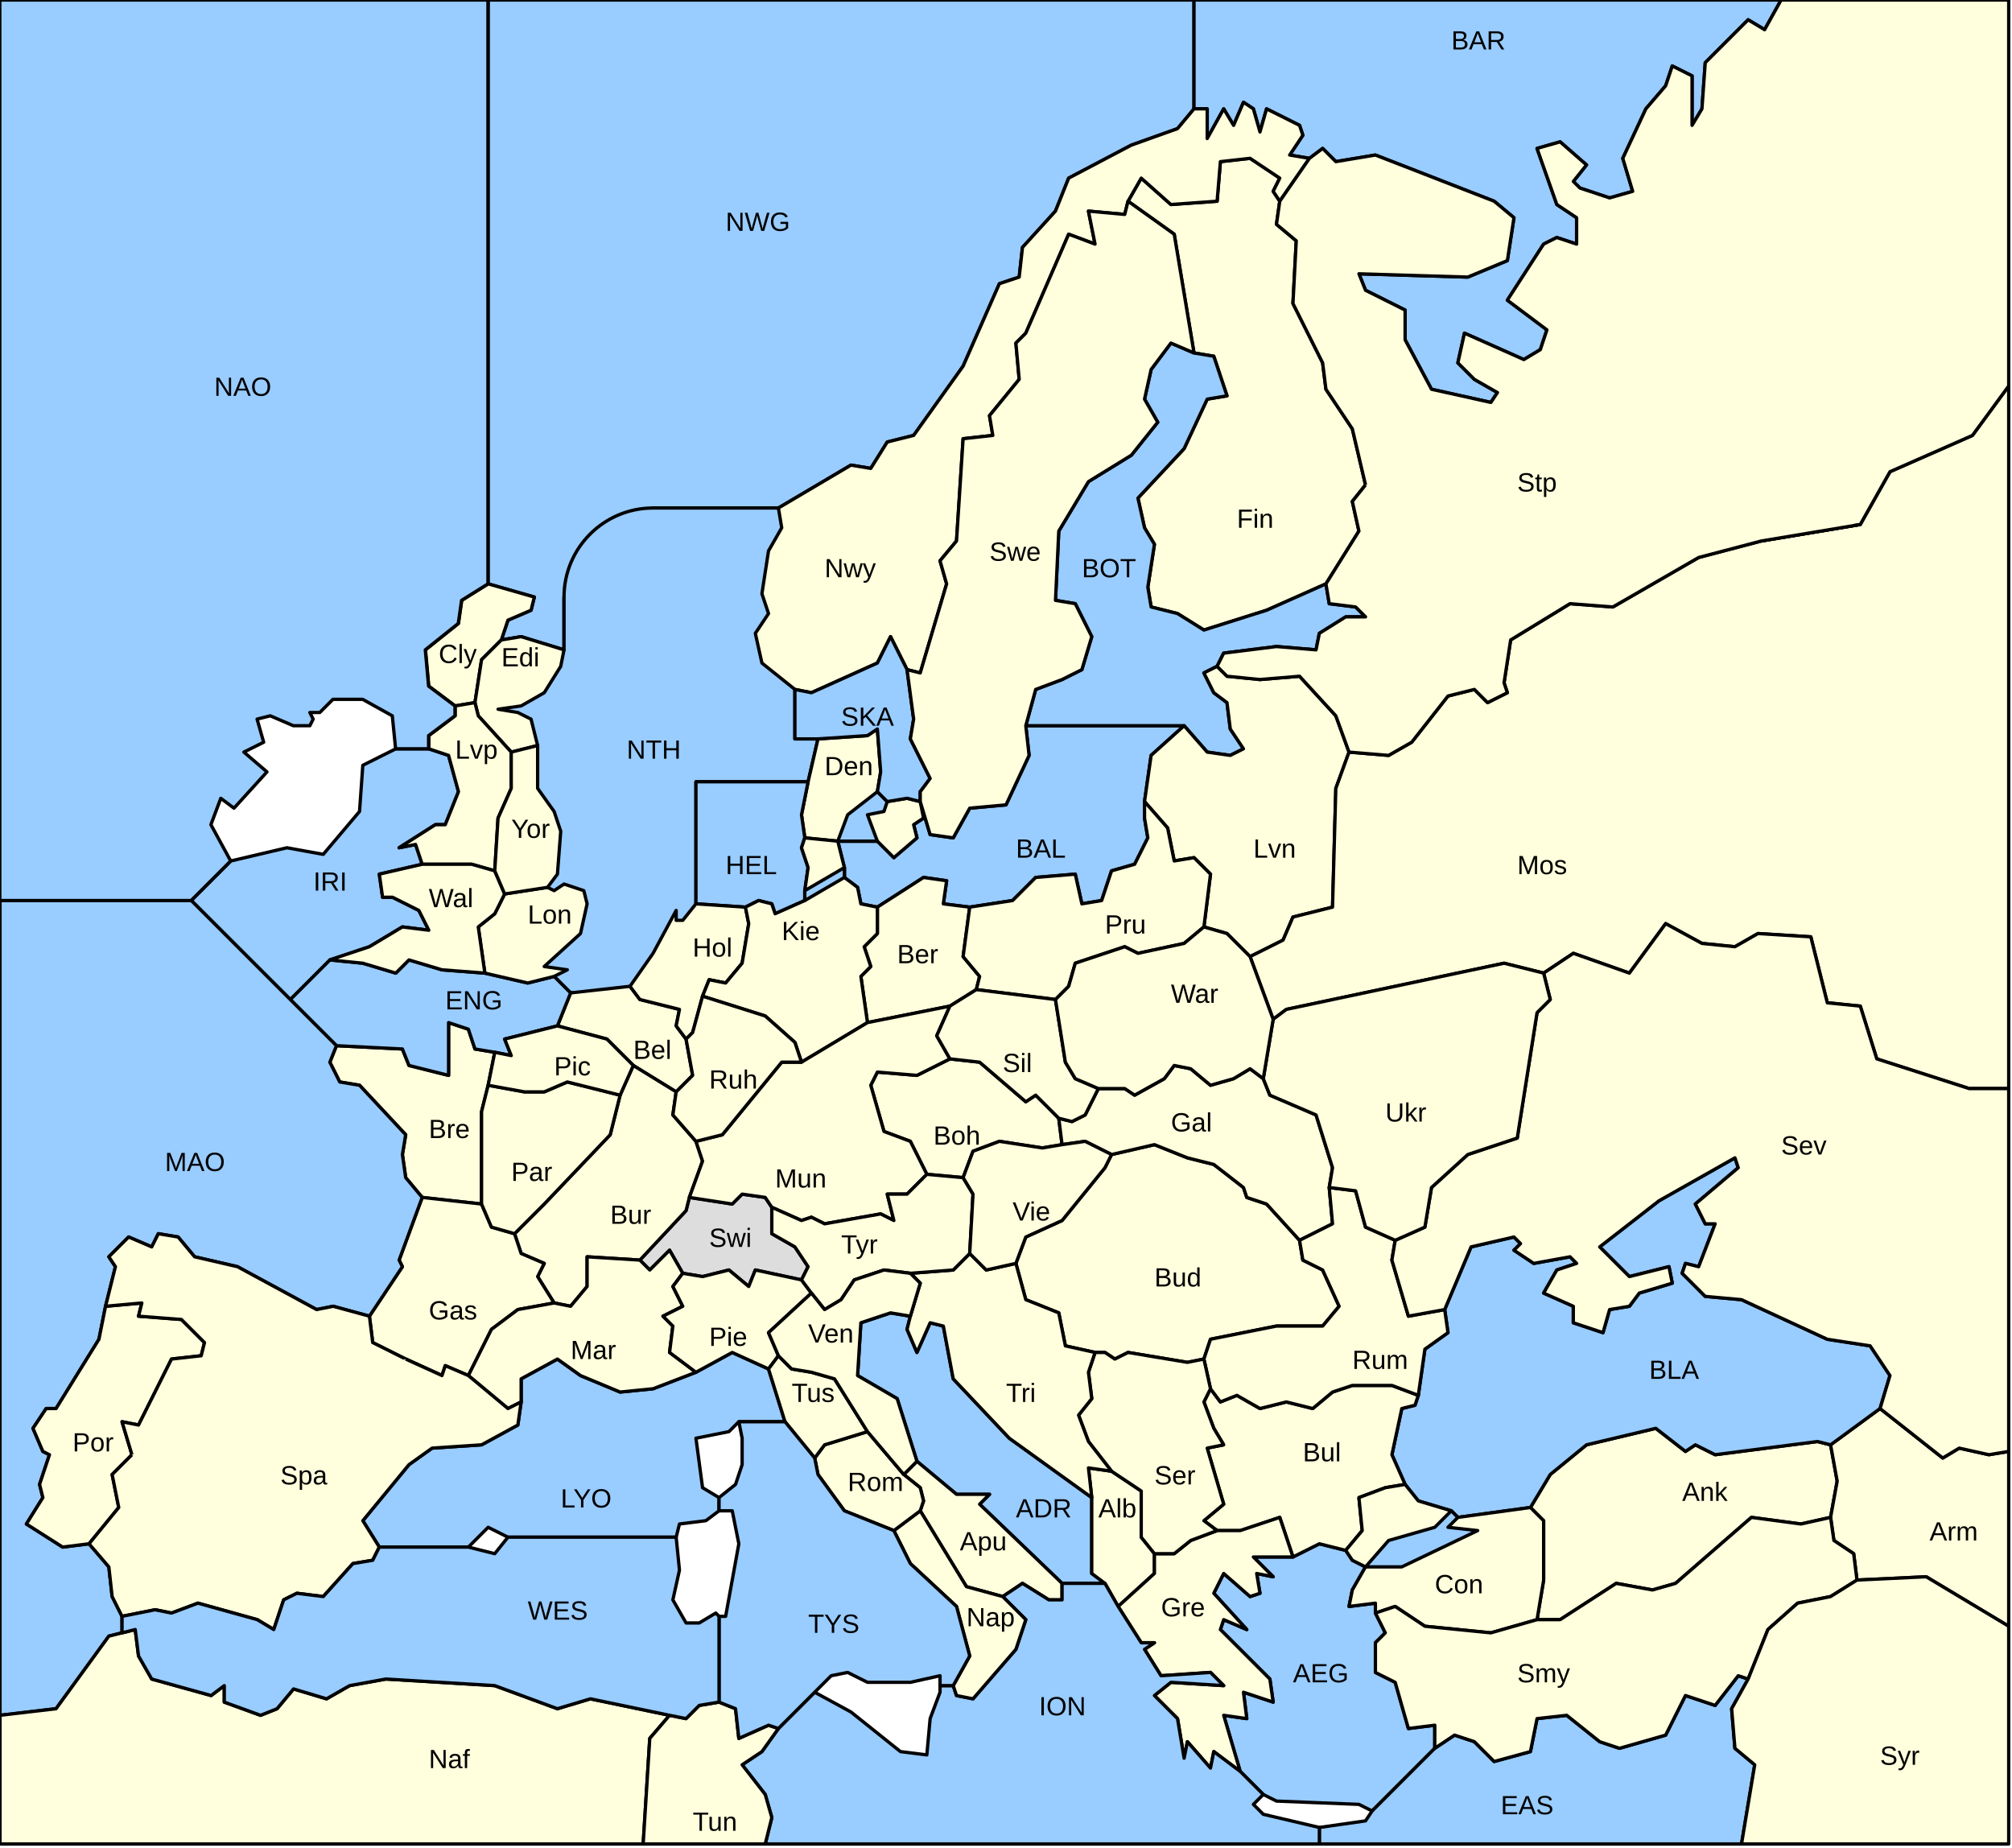
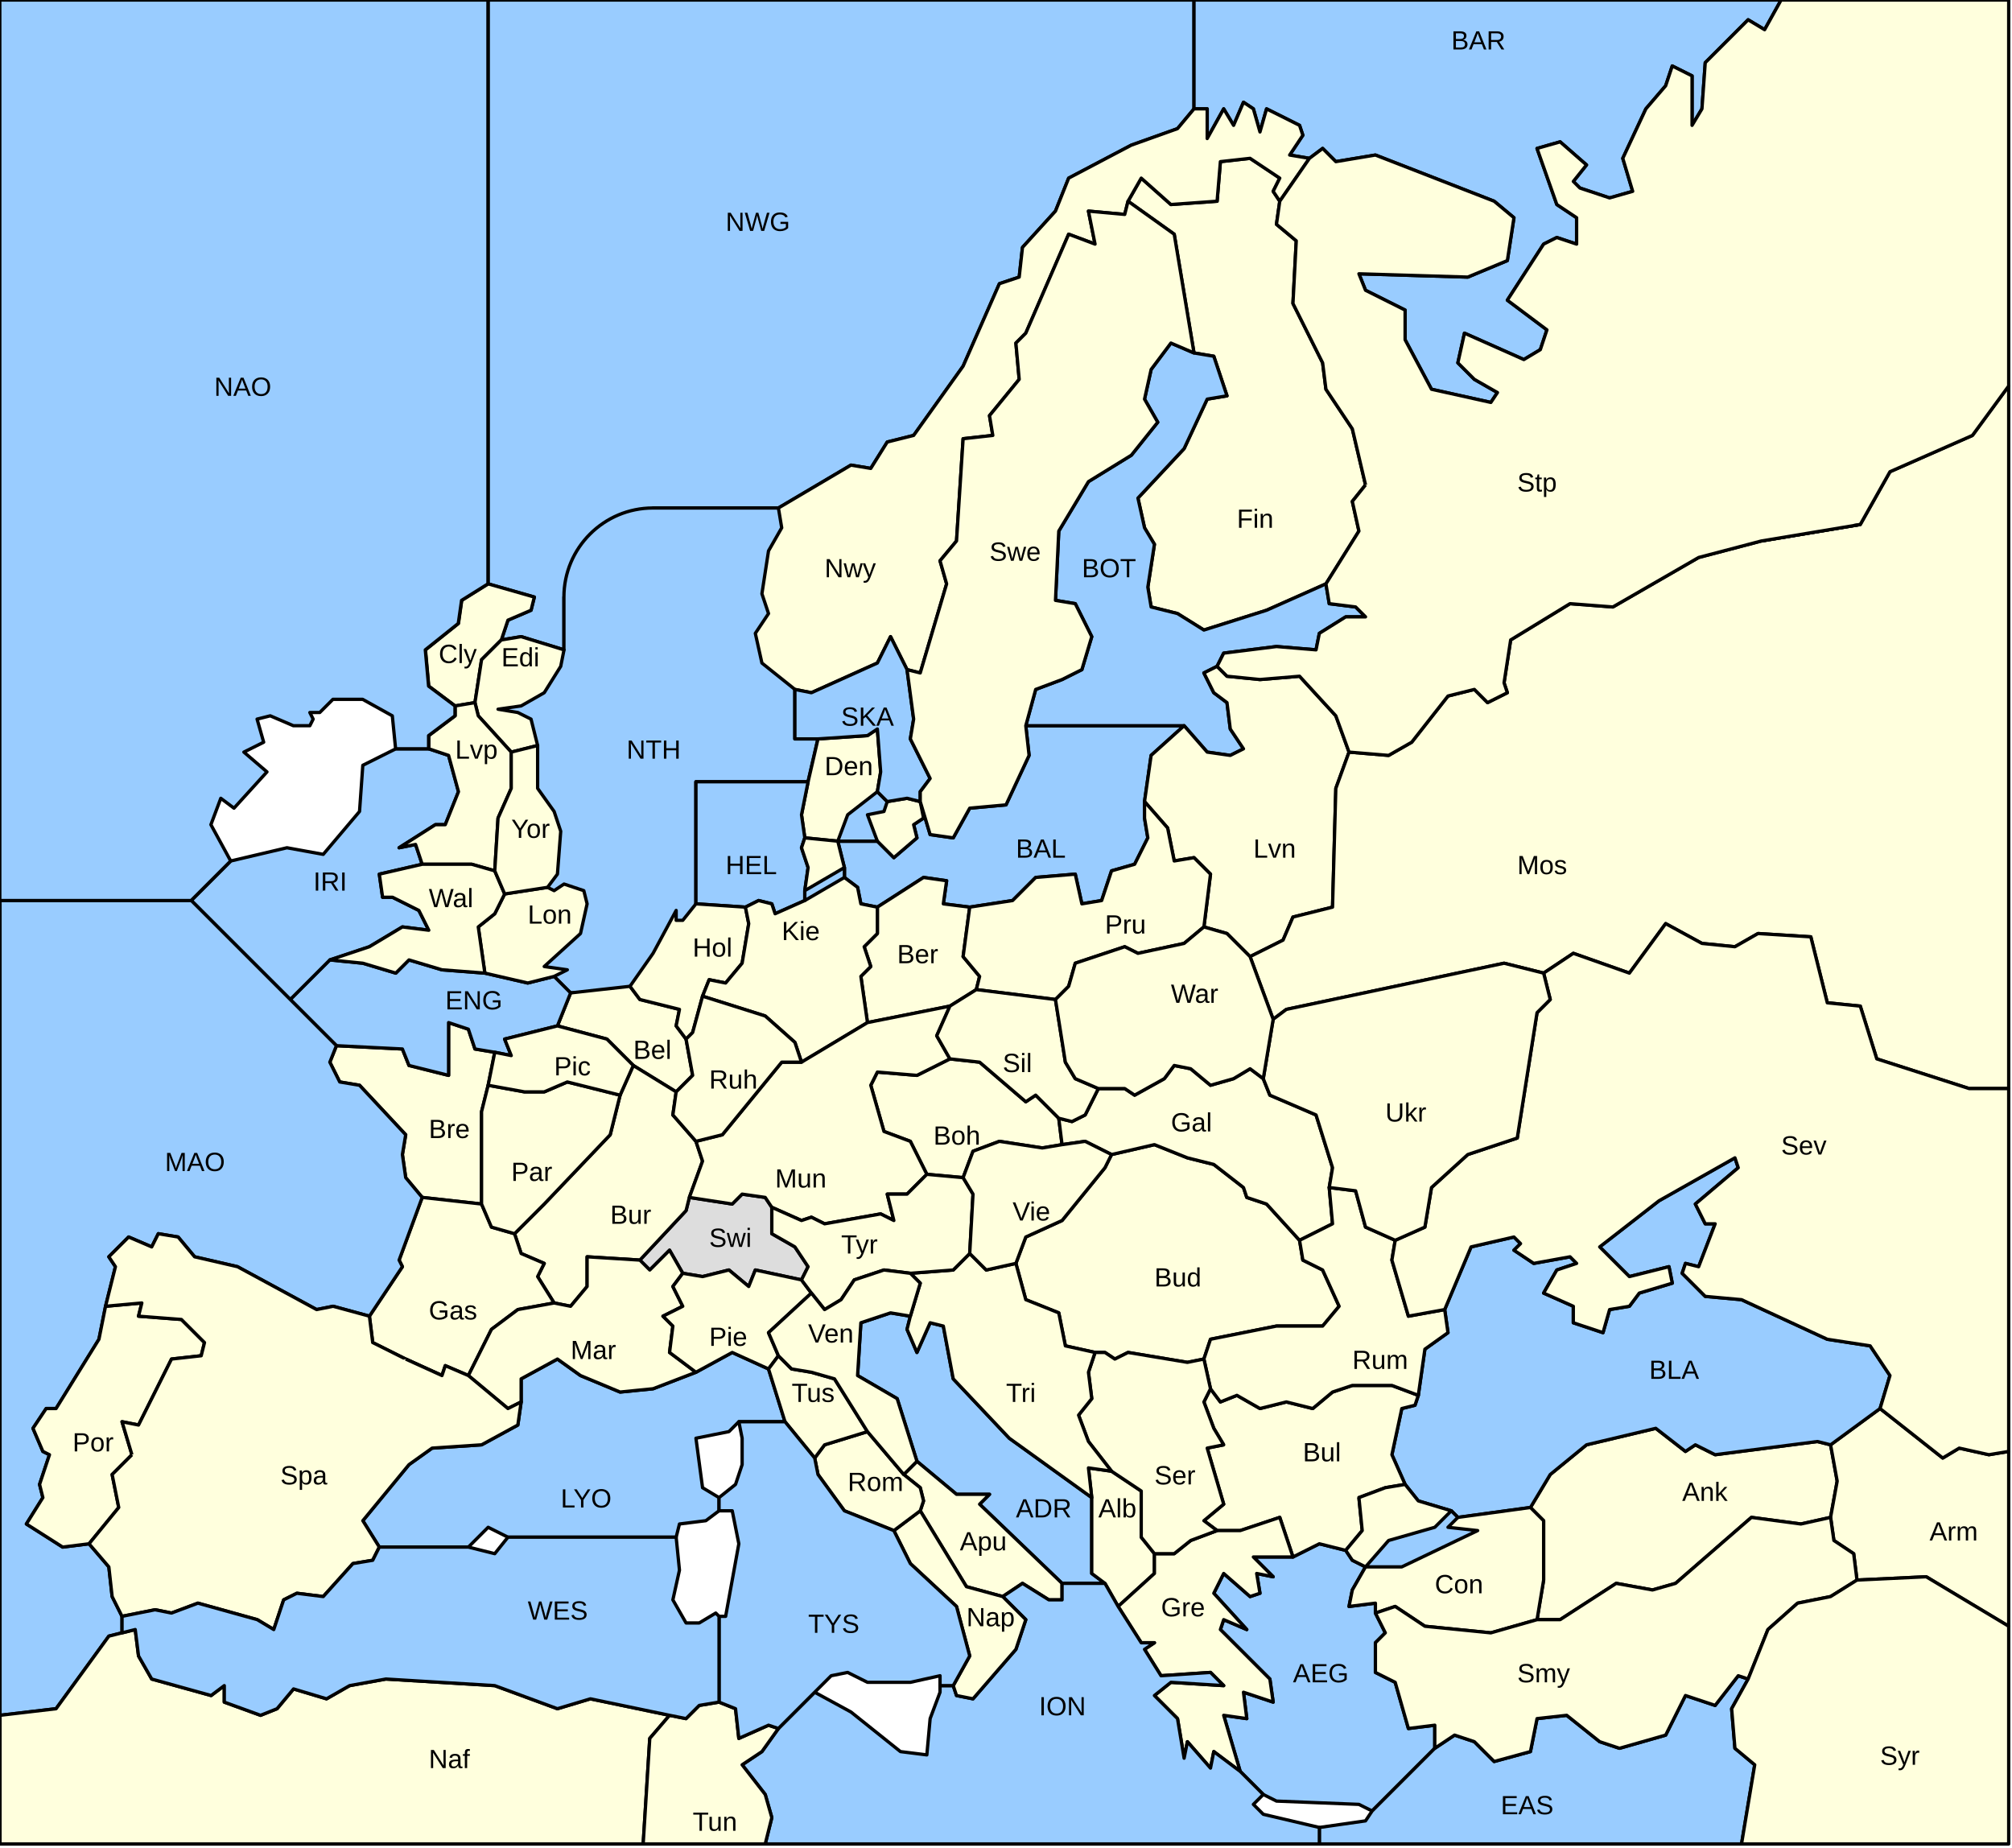
<svg xmlns="http://www.w3.org/2000/svg" xmlns:xlink="http://www.w3.org/1999/xlink" viewBox="0 0 610 560" id="svg2985" version="1.1" width="100%" height="100%">
  <defs id="defs2991">
    <style type="text/css" id="style2993">
	.l, .Unowned	{fill:#FFFFDD; stroke:black; stroke-linejoin:round}
	.w		{fill:#99CCFF; stroke:black; stroke-linejoin:round}
	.s		{fill:#DDDDDD; stroke:black; stroke-linejoin:round}

	text		{font-family:Arial,Helvetica,sans-serif; font-size:8px}

	.Austria	{fill:#FF0000; stroke:black}
	.England	{fill:#0000FF; stroke:black}
	.France 	{fill:#00FFFF; stroke:black}
	.Germany	{fill:#808080; stroke:black}
	.Italy  	{fill:#00FF00; stroke:black}
	.Russia 	{fill:#008000; stroke:black}
	.Turkey 	{fill:#FFFF00; stroke:black}
</style>
  </defs>
  <g title="Norwegian Sea" id="g2995">
    <polygon class="w" points="362,33 357,39 343,44 324,54 320,64 310,75 309,84 303,86 292,111 277,132 269,134 264,142 258,141 236,154 198,154 171,181 171,197 158,193 152,194 154,188 161,185 162,181   148,177 148,0 362,0" id="polygon2997" />
    <text x="220" y="70" id="text2999">NWG</text>
  </g>
-   <g title="North Sea" id="g3001">
-     <path class="w" d="M171,197 L171,181 A27,27 0,0,1 198,154 L241,154 L241,224 L248,224 L245,237 L211,237 L211,301 L173,301 L165,293 L140,197Z" id="path3003" />
-     <text x="190" y="230" id="text3005">NTH</text>
+   <g title="North Sea" id="g3001" transform="translate(-0.03124842,-0.00286231)">
+     <path class="w" d="m 171,197 0,-16 a 27,27 0 0 1 27,-27 l 43,0 0,70 7,0 -3,13 -34,0 0,64 -38,0 -8,-8 -25,-96 z" id="path3003" style="fill:#99ccff;stroke:#000000;stroke-linejoin:round" />
+     <text x="190" y="230" id="text3005" style="font-size:8px;font-family:'Arial, Helvetica, sans-serif'">NTH</text>
  </g>
  <g title="Switzerland" id="g3007">
    <polygon class="s" points="209,363 208,367 194,382 197,385 203,379 207,386 213,387 221,385 227,390 229,385 243,388 245,384 241,378 234,374 234,366 232,363 225,362 222,365" id="polygon3009" />
    <text x="215" y="378" id="text3011">Swi</text>
  </g>
  <g title="Adriatic Sea" id="g3013">
    <polygon class="w" points="322,480 297,456 300,453 290,453 278,443 272,424 260,417 261,401 270,398 276,399 275,403 278,410 282,401 286,402 289,418 306,436 331,454 331,477 335,480" id="polygon3015" />
    <text x="308" y="460" id="text3017">ADR</text>
  </g>
  <g title="Aegean Sea" id="g3019">
    <polygon class="w" points="376,537 371,520 378,521 377,513 386,516 385,509 370,494 371,491 378,494 368,483 371,477 379,484 382,483 381,477 386,478 380,472 392,472 400,468 408,470 410,473 414,475   410,482 409,487 417,486 417,489 420,495 417,498 417,507 423,510 427,524 435,523 435,530 416,549 412,547 387,546 383,544" id="polygon3021" />
    <text x="392" y="510" id="text3023">AEG</text>
  </g>
  <g title="Albania" id="g3025">
    <polygon class="l" points="331,454 331,477 335,480 339,487 350,477 350,471 346,466 346,452 337,446 330,445" id="polygon3027" />
    <text x="333" y="460" id="text3029">Alb</text>
  </g>
  <g title="Ankara" id="g3031">
    <polygon class="l" points="555,438 551,437 520,441 514,438 511,440 502,433 481,438 470,447 464,457 468,461 468,479 466,491 473,491 490,480 501,482 508,480 531,460 546,462 555,460 557,449" id="polygon3033" />
    <text x="510" y="455" id="text3035">Ank</text>
  </g>
  <g title="Apulia" id="g3039">
    <polygon class="l" points="304,484 310,480 318,485 322,485 322,480 297,456 300,453 290,453 278,443 274,447 279,451 280,455 279,458 293,481" id="polygon3041" />
    <text x="291" y="470" id="text3043">Apu</text>
  </g>
  <g title="Armenia" id="g3045">
    <polygon class="l" points="609,493 584,478 563,479 562,471 556,467 555,460 557,449 555,438 570,427 589,442 594,439 603,441 609,440" id="polygon3047" />
    <text x="585" y="467" id="text3049">Arm</text>
  </g>
  <g title="Baltic Sea" id="g3051">
    <polygon class="w" points="266,255 271,260 278,254 277,250 280,248 279,243 282,253 289,254 294,245 305,244 312,229 311,220 359,220 349,229 347,243 347,248 348,254 344,262 337,264 334,273 328,274   326,265 314,266 307,273 294,275 286,274 287,267 280,266 266,275 261,274 260,269 256,266 256,263 254,255" id="polygon3053" />
    <text x="308" y="260" id="text3055">BAL</text>
  </g>
  <g title="Barents Sea" id="g3057">
    <polygon class="w" points="540 0 535,9 530,6 517,19 516,33 513,38 513,23 507,20 505,26 499,33 492,48 495,58 488,60 479,57 477,55 481,50 473,43 466,45 472,62 478,66 478,74 472,72 468,74 457,91   469,100 467,106 462,109 444,101 442,110 447,115 454,119 452,122 434,118 426,103 426,94 414,88 412,83 445,84 457,79 459,66 453,61 417,47 405,49 401,45 397,48 391,47 395,41 394,38 384,33 382,40   380,33 377,31 374,38 371,33 366,42 366,33 362,33 362,0" id="polygon3059" />
    <text x="440" y="15" id="text3061">BAR</text>
  </g>
  <g title="Belgium" id="g3063">
    <polygon class="l" points="191,299 194,303 206,306 205,311 208,315 210,326 205,331 192,323 184,315 169,311 173,301" id="polygon3065" />
    <text x="192" y="321" id="text3067">Bel</text>
  </g>
  <g title="Berlin" id="g3071">
    <polygon class="l" points="294,275 286,274 287,267 280,266 266,275 266,283 262,287 264,293 261,296 263,310 288,305 296,300 297,296 292,290" id="polygon3073" />
    <text x="272" y="292" id="text3075">Ber</text>
  </g>
  <g title="Black Sea" id="g3079">
    <polygon class="w" points="440,458 430,455 426,450 422,441 425,427 429,426 430,423 432,409 439,404 438,397 446,378 459,375 461,377 459,379 465,383 476,381 478,383 472,385 468,392 477,396 477,401   486,404 488,397 494,396 497,392 507,389 506,384 494,387 485,378 503,364 526,351 527,354 514,365 517,371 520,371 515,384 511,383 510,386 517,393 528,394 554,406 567,408 573,417 570,427 555,438   551,437 520,441 514,438 511,440 502,433 481,438 470,447 464,457 442,460" id="polygon3081" />
    <text x="500" y="418" id="text3083">BLA</text>
  </g>
  <g title="Bohemia" id="g3085">
    <polygon class="l" points="281,356 276,346 268,343 264,329 266,325 278,326 288,321 297,322 311,334 314,332 321,339 322,347 316,348 303,346 295,349 292,357" id="polygon3087" />
    <text x="283" y="347" id="text3089">Boh</text>
  </g>
  <g title="Brest" id="g3091">
    <polygon class="l" points="150,319 144,318 142,312 136,310 136,326 124,323 122,318 102,317 100,322 103,328 109,329 123,344 122,350 123,357 128,363 146,365 146,337 148,329" id="polygon3093" />
    <text x="130" y="345" id="text3095">Bre</text>
  </g>
  <g title="Budapest" id="g3099">
    <polygon class="l" points="394,376 395,382 401,385 406,396 401,402 387,402 367,406 365,412 360,413 342,410 338,412 335,410 332,410 323,408 321,398 311,394 308,383 311,375 322,370 335,354 337,350   350,347 360,351 368,353 377,360 378,363 384,365" id="polygon3101" />
    <text x="350" y="390" id="text3103">Bud</text>
  </g>
  <g title="Bulgaria (ec)" id="g3107">
    <polyline class="l" points="413,464 412,454 420,451 426,450 422,441 425,427 429,426 430,423 422,420 410,420 404,422 398,427 390,425 382,427 375,423 370,425 367,421 365,425 368,433 371,438" id="polyline3109" />
    <text x="395" y="443" id="text3111">Bul</text>
  </g>
  <g title="Bulgaria (sc)" id="g3113">
    <polyline class="l" points="371,438 366,439 371,456 365,461 369,464 376,464 388,460 392,472 400,468 408,470 413,464 412,454" id="polyline3115" />
  </g>
  <g title="Burgundy" id="g3119">
    <polygon class="l" points="192,323 205,331 204,338 211,346 213,352 209,363 208,367 194,382 178,381 178,390 173,396 168,395 163,387 165,383 158,380 156,374 165,365 185,344 188,332" id="polygon3121" />
    <text x="185" y="371" id="text3123">Bur</text>
  </g>
  <g title="Clyde" id="g3125">
    <polygon class="l" points="138,214 130,208 129,197 139,189 140,182 148,177 162,181 161,185 154,188 152,194 146,200 144,213" id="polygon3127" />
    <text x="133" y="201" id="text3129">Cly</text>
  </g>
  <g title="Constantinople" id="g3131">
    <polygon class="l" points="408,470 410,473 414,475 410,482 409,487 417,486 417,489 423,487 432,493 452,495 466,491 468,479 468,461 464,457 442,460 440,458 430,455 426,450 420,451 412,454 413,464" id="polygon3133" />
    <polygon class="w" points="414,475 421,467 435,463 440,458 442,460 439,463 448,464 425,475" id="polygon3135" />
    <text x="435" y="483" id="text3137">Con</text>
  </g>
  <g title="Denmark" id="g3141">
    <polygon class="l" points="279,243 275,242 269,243 266,240 267,234 266,221 263,223 248,224 245,237 243,247 244,254 254,255 266,255 271,260 278,254 277,250 280,248 " id="polygon3143" />
    <polygon class="w" points="269,243 268,246 263,247 266,255 254,255 257,247 266,240" id="polygon3145" />
    <text x="250" y="235" id="text3147">Den</text>
  </g>
  <g title="Eastern Mediterranean" id="g3151">
    <polygon class="w" points="435,530 441,526 447,528 453,534 464,531 466,521 475,520 485,528 491,530 505,526 511,514 520,517 527,508 530,509 525,518 526,530 532,535 528,559 400,559 400,554 414,552 416,549" id="polygon3153" />
    <text x="455" y="550" id="text3155">EAS</text>
  </g>
  <g title="Edinburgh" id="g3157">
    <polygon class="l" points="152,194 158,193 171,197 170,202 165,210 158,214 151,215 157,216 161,218 163,226 155,228 145,217 144,213 146,200" id="polygon3159" />
    <text x="152" y="202" id="text3161">Edi</text>
  </g>
  <g title="English Channel" id="g3165">
    <polygon class="w" points="173,301 169,311 153,315 155,320 150,319 144,318 142,312 136,310 136,326 124,323 122,318 102,317 88,303 100,291 110,292 120,295 124,291 134,294 147,295 160,298 168,296" id="polygon3167" />
    <text x="135" y="306" id="text3169">ENG</text>
  </g>
  <g title="Finland" id="g3171">
    <polygon class="l" points="362,107 368,108 372,120 366,121 359,136 345,151 347,160 350,165 348,178 349,184 357,186 365,191 384,185 402,177 412,161 410,152 414,147 410,130 402,118 401,110 392,92   393,73 387,68 388,61 386,58 388,54 379,48 370,49 369,61 355,62 346,54 342,61 356,71" id="polygon3173" />
    <text x="375" y="160" id="text3175">Fin</text>
  </g>
  <g title="Galicia" id="g3177">
    <polygon class="l" points="333,330 341,330 344,332 353,327 356,323 361,324 367,329 374,327 379,324 383,327 385,332 399,338 404,354 403,360 404,371 394,376 384,365 378,363 377,360 368,353 360,351   350,347 337,350 329,346 322,347 321,339 322,347 321,339 325,340 329,338" id="polygon3179" />
    <text x="355" y="343" id="text3181">Gal</text>
  </g>
  <g title="Gascony" id="g3183">
    <polygon class="l" points="128,363 121,382 122,384 112,399 113,407 123,412 134,417 135,414 142,417 149,403 157,397 168,395 163,387 165,383 158,380 156,374 149,372 146,365" id="polygon3185" />
    <text x="130" y="400" id="text3187">Gas</text>
  </g>
  <g title="Greece" id="g3189">
    <polygon class="l" points="339,487 346,498 350,498 347,500 352,508 367,507 371,511 355,510 350,514 357,521 359,533 360,528 367,536 368,531 376,537 371,520 378,521 377,513 386,516 385,509 370,494   371,491 378,494 368,483 371,477 379,484 382,483 381,477 386,478 380,472 392,472 388,460 376,464 369,464 361,467 356,471 350,471 350,477" id="polygon3191" />
    <text x="352" y="490" id="text3193">Gre</text>
  </g>
  <g title="Gulf of Lyon" id="g3197">
    <polygon class="w" points="115,469 110,461 124,444 131,439 146,438 157,432 158,425 158,418 169,412 176,417 188,422 198,421 211,416 222,410 233,415 238,431 224,431 221,434 211,436 213,451 218,454   218,458 214,461 206,462 205,466 154,466 148,463 142,469" id="polygon3199" />
    <text x="170" y="457" id="text3201">LYO</text>
  </g>
  <g title="Gulf of Bothnia" id="g3203">
    <polygon class="w" points="311,220 314,209 322,206 328,203 331,193 326,183 320,182 321,161 330,146 343,138 351,128 347,121 349,112 355,104 362,107 368,108 372,120 366,121 359,136 345,151 347,160   350,165 348,178 349,184 357,186 365,191 384,185 402,177 403,183 411,184 414,187 408,187 400,192 399,197 387,196 371,198 369,202 365,204 368,210 372,213 373,221 377,227 373,229 366,228 359,220" id="polygon3205" />
    <text x="328" y="175" id="text3207">BOT</text>
  </g>
  <g title="Helgoland Bight" id="g3209">
    <polygon class="w" points="245,237 243,247 244,254 243,257 245,263 244,270 244,273 235,277 234,274 230,273 226,275 211,274 211,237" id="polygon3211" />
    <text x="220" y="265" id="text3213">HEL</text>
  </g>
  <g title="Holland" id="g3215">
    <polygon class="l" points="226,275 227,280 225,292 220,298 215,297 213,302 210,313 208,315 205,311 206,306 194,303 191,299 198,289 205,276 205,279 207,279 211,274" id="polygon3217" />
    <text x="210" y="290" id="text3219">Hol</text>
  </g>
  <g title="Ionian Sea" id="g3223">
    <polygon class="w" points="289,511 290,514 295,515 308,500 311,491 304,484 310,480 318,485 322,485 322,480 335,480 339,487 346,498 350,498 347,500 352,508 367,507 371,511 355,510 350,514 357,521   359,533 360,528 367,536 368,531 376,537 383,544 380,547 383,550 400,554 400,559 232,559 234,551 232,544 225,535 231,531 236,524 247,513 258,519 273,531 281,532 282,521 285,513 285,511" id="polygon3225" />
    <text x="315" y="520" id="text3227">ION</text>
  </g>
  <g title="Irish Sea" id="g3229">
    <polygon class="w" points="100,291 112,287 122,281 130,282 127,276 119,272 116,272 115,265 128,262 126,256 121,257 132,250 135,250 139,240 136,229 130,227 120,227 110,232 109,246 98,259 87,257   70,261 58,273 88,303" id="polygon3231" />
    <text x="95" y="270" id="text3233">IRI</text>
  </g>
  <g title="Kiel" id="g3235">
    <polygon class="l" points="244,254 243,257 245,263 244,270 244,273 235,277 234,274 230,273 226,275 227,280 225,292 220,298 215,297 213,302 232,308 241,316 243,322 263,310 261,296 264,293   262,287 266,283 266,275 261,274 260,269 256,266 256,263 254,255" id="polygon3237" />
    <polygon class="w" points="244,270 244,273 256,266 256,263 " id="polygon3239" />
    <text x="237" y="285" id="text3241">Kie</text>
  </g>
  <g title="Liverpool" id="g3245">
    <polygon class="l" points="128,262 126,256 121,257 132,250 135,250 139,240 136,229 130,227 130,223 138,217 138,214 144,213 145,217 155,228 155,239 151,248 150,264 143,262" id="polygon3247" />
    <text x="138" y="230" id="text3249">Lvp</text>
  </g>
  <g title="Livonia" id="g3253">
    <polygon class="l" points="369,202 365,204 368,210 372,213 373,221 377,227 373,229 366,228 359,220 349,229 347,243 354,251 356,261 362,260 367,265 365,281 372,283 379,290 389,285 392,278   404,275 405,239 409,228 405,217 394,205 382,206 372,205" id="polygon3255" />
    <text x="380" y="260" id="text3257">Lvn</text>
  </g>
  <g title="London" id="g3259">
    <polygon class="l" points="166,269 168,270 171,268 177,270 178,274 176,283 165,293 172,294 168,296 160,298 147,295 145,281 150,277 153,271" id="polygon3261" />
    <text x="160" y="280" id="text3263">Lon</text>
  </g>
  <g title="Marseilles" id="g3267">
    <polygon class="l" points="142,417 149,403 157,397 168,395 173,396 178,390 178,381 194,382 197,385 203,379 207,386 204,390 207,396 201,399 204,402 203,410 211,416 198,421 188,422 176,417   169,412 158,418 158,425 154,427" id="polygon3269" />
    <text x="173" y="412" id="text3271">Mar</text>
  </g>
  <g title="Mid-Atlantic_Ocean" id="g3275">
    <polygon class="w" points="102,317 100,322 103,328 109,329 123,344 122,350 123,357 128,363 121,382 122,384 112,399 101,396 96,397 72,384 59,381 54,375 48,374 46,378 39,375 33,381 35,384 32,396   30,406 17,427 14,427 10,433 13,440 15,441 12,450 13,454 8,462 19,469 27,468 33,475 34,484 37,490 37,495 33,496 17,518 0,520 0,273 58,273" id="polygon3277" />
    <text x="50" y="355" id="text3279">MAO</text>
  </g>
  <g title="Moscow" id="g3281">
    <polygon class="l" points="609,117 598,132 573,143 564,159 534,164 515,169 489,184 476,183 458,194 456,207 457,210 451,213 447,209 439,211 428,225 421,229 409,228 405,239 404,275 392,278   389,285 379,290 386,309 390,306 456,292 468,295 477,289 494,295 505,280 516,286 526,287 533,283 549,284 554,304 564,305 569,321 597,330 609,330" id="polygon3283" />
    <text x="460" y="265" id="text3285">Mos</text>
  </g>
  <g title="Munich" id="g3289">
    <polygon class="l" points="234,366 243,370 246,369 250,371 267,368 271,370 269,362 275,362 281,356 276,346 268,343 264,329 266,325 278,326 288,321 284,314 288,305 263,310 243,322 237,322   219,344 211,346 213,352 209,363 222,365 225,362 232,363" id="polygon3291" />
    <text x="235" y="360" id="text3293">Mun</text>
  </g>
  <g title="Naples" id="g3297">
    <polygon class="l" points="271,464 276,474 290,487 294,502 289,511 290,514 295,515 308,500 311,491 304,484 293,481 279,458" id="polygon3299" />
    <text x="293" y="493" id="text3301">Nap</text>
  </g>
  <g title="North Atlantic Ocean" id="g3305" transform="translate(-0.05911047,0)">
    <polygon class="w" points="138,214 130,208 129,197 139,189 140,182 148,177 148,0 0,0 0,273 58,273 70,261 64,250 67,242 71,245 81,234 74,228 80,225 78,218 82,217 89,220 94,220 95,218 94,216 97,216 101,212 110,212 119,217 120,227 130,227 130,223 138,217 " id="polygon3307" style="fill:#99ccff;stroke:#000000;stroke-linejoin:round" />
    <text x="65" y="120" id="text3309" style="font-size:8px;font-family:'Arial, Helvetica, sans-serif'">NAO</text>
  </g>
  <g title="North Africa" id="g3311">
    <polygon class="l" points="203,520 179,515 169,518 150,511 117,509 106,511 99,515 89,512 84,518 79,520 68,516 68,511 64,514 46,509 42,502 41,494 37,495 33,496 17,518 0,520 0,559 195,559 197,527" id="polygon3313" />
    <text x="130" y="536" id="text3315">Naf</text>
  </g>
  <g title="Norway" id="g3317">
    <polygon class="l" points="397,48 391,47 395,41 394,38 384,33 382,40 380,33 377,31 374,38 371,33 366,42 366,33 362,33 357,39 343,44 324,54 320,64 310,75 309,84 303,86 292,111 277,132 269,134   264,142 258,141 236,154 237,160 233,167 231,180 233,186 229,192 231,201 241,209 246,210 266,201 270,193 275,203 279,204 287,177 285,170 290,164 292,133 301,132 300,126 309,115 308,104 311,101   324,71 332,74 330,64 341,65 342,61 346,54 355,62 369,61 370,49 379,48 388,54 386,58 388,61" id="polygon3319" />
    <text x="250" y="175" id="text3321">Nwy</text>
  </g>
  <g title="Paris" id="g3325">
    <polygon class="l" points="146,365 149,372 156,374 165,365 185,344 188,332 172,328 165,331 159,331 148,329 146,337" id="polygon3327" />
    <text x="155" y="358" id="text3329">Par</text>
  </g>
  <g title="Picardy" id="g3333">
    <polygon class="l" points="169,311 153,315 155,320 150,319 148,329 159,331 165,331 172,328 188,332 192,323 184,315" id="polygon3335" />
    <text x="168" y="326" id="text3337">Pic</text>
  </g>
  <g title="Piedmont" id="g3339">
    <polygon class="l" points="207,386 204,390 207,396 201,399 204,402 203,410 211,416 222,410 233,415 236,411 233,404 246,392 243,388 229,385 227,390 221,385 213,387" id="polygon3341" />
    <text x="215" y="408" id="text3343">Pie</text>
  </g>
  <g title="Portugal" id="g3345">
    <polygon class="l" points="32,396 30,406 17,427 14,427 10,433 13,440 15,441 12,450 13,454 8,462 19,469 27,468 36,457 34,447 40,441 37,431 42,432 52,412 61,411 62,407 55,400 42,399 43,395" id="polygon3347" />
    <text x="22" y="440" id="text3349">Por</text>
  </g>
  <g title="Prussia" id="g3353">
    <polygon class="l" points="347,243 347,248 348,254 344,262 337,264 334,273 328,274 326,265 314,266 307,273 294,275 292,290 297,296 296,300 320,303 324,299 326,292 341,287 345,289 359,286   365,281 367,265 362,260 356,261 354,251" id="polygon3355" />
    <text x="335" y="283" id="text3357">Pru</text>
  </g>
  <g title="Rome" id="g3359">
    <polygon class="l" points="247,442 248,447 256,458 271,464 279,458 280,455 279,451 274,447 263,434 250,438" id="polygon3361" />
    <text x="257" y="452" id="text3363">Rom</text>
  </g>
  <g title="Ruhr" id="g3367">
    <polygon class="l" points="213,302 210,313 208,315 210,326 205,331 204,338 211,346 219,344 237,322 243,322 241,316 232,308" id="polygon3369" />
    <text x="215" y="330" id="text3371">Ruh</text>
  </g>
  <g title="Rumania" id="g3373">
    <polygon class="l" points="403,360 404,371 394,376 395,382 401,385 406,396 401,402 387,402 367,406 365,412 367,421 370,425 375,423 382,427 390,425 398,427 404,422 410,420 422,420 430,423 432,409   439,404 438,397 427,399 422,382 423,376 414,372 411,361" id="polygon3375" />
    <text x="410" y="415" id="text3377">Rum</text>
  </g>
  <g title="Serbia" id="g3381">
    <polygon class="l" points="365,412 360,413 342,410 338,412 335,410 332,410 330,416 331,424 327,429 330,437 337,446 346,452 346,466 350,471 356,471 361,467 369,464 365,461 371,456 366,439 371,438   368,433 365,425 367,421" id="polygon3383" />
    <text x="350" y="450" id="text3385">Ser</text>
  </g>
  <g title="Sevastopol" id="g3389">
    <polygon class="l" points="438,397 446,378 459,375 461,377 459,379 465,383 476,381 478,383 472,385 468,392 477,396 477,401 486,404 488,397 494,396 497,392 507,389 506,384 494,387 485,378 503,364   526,351 527,354 514,365 517,371 520,371 515,384 511,383 510,386 517,393 528,394 554,406 567,408 573,417 570,427 589,442 594,439 603,441 609,440 609,330 597,330 569,321 564,305 554,304 549,284   533,283 526,287 516,286 505,280 494,295 477,289 468,295 470,303 466,307 460,345 445,350 434,360 432,372 423,376 422,382 427,399" id="polygon3391" />
    <text x="540" y="350" id="text3393">Sev</text>
  </g>
  <g title="Silesia" id="g3397">
    <polygon class="l" points="288,321 297,322 311,334 314,332 321,339 325,340 329,338 333,330 326,327 323,322 320,303 296,300 288,305 284,314" id="polygon3399" />
    <text x="304" y="325" id="text3401">Sil</text>
  </g>
  <g title="Skagerrak" id="g3403">
    <polygon class="w" points="241,209 246,210 266,201 270,193 275,203 277,218 276,224 282,236 279,240 279,243 275,242 269,243 266,240 267,234 266,221 263,223 248,224 241,224" id="polygon3405" />
    <text x="255" y="220" id="text3407">SKA</text>
  </g>
  <g title="Smyrna" id="g3409">
    <polygon class="l" points="417,489 420,495 417,498 417,507 423,510 427,524 435,523 435,530 441,526 447,528 453,534 464,531 466,521 475,520 485,528 491,530 505,526 511,514 520,517 527,508 530,509   536,494 545,486 555,484 563,479 562,471 556,467 555,460 546,462 531,460 508,480 501,482 490,480 473,491 466,491 452,495 432,493 423,487" id="polygon3411" />
    <text x="460" y="510" id="text3413">Smy</text>
  </g>
  <g title="Spain (nc)" id="g3417">
    <polyline class="l" points="134,417 123,412 113,407 112,399 101,396 96,397 72,384 59,381 54,375 48,374 46,378 39,375 33,381 35,384 32,396 43,395 42,399 55,400 62,407 61,411 52,412 42,432 37,431 40,441" id="polyline3419" />
  </g>
  <g title="Spain (sc)" id="g3421">
    <polyline class="l" points="40,441 34,447 36,457 27,468 33,475 34,484 37,490 47,488 52,489 60,486 78,491 83,494 86,485 90,483 98,484 107,474 113,473 115,469 110,461 124,444 131,439 146,438   157,432 158,425 154,427 142,417 135,414 134,417 123,412" id="polyline3423" />
    <text x="85" y="450" id="text3425">Spa</text>
  </g>
  <g title="St Petersburg (nc)" id="g3429">
    <polyline class="l" points="534,164 564,159 573,143 598,132 609,117 609,0 540 0 535,9 530,6 517,19 516,33 513,38 513,23 507,20 505,26 499,33 492,48 495,58 488,60 479,57 477,55 481,50 473,43 466,45 472,62   478,66 478,74 472,72 468,74 457,91 469,100 467,106 462,109 444,101 442,110 447,115 454,119 452,122 434,118 426,103 426,94 414,88 412,83 445,84 457,79 459,66 453,61 417,47 405,49 401,45 397,48   388,61 387,68 393,73 392,92 401,110 402,118 410,130 414,147" id="polyline3431" />
    <text x="460" y="149" id="text3433">Stp</text>
  </g>
  <g title="St Petersburg (sc)" id="g3435">
    <polyline class="l" points="414,147 410,152 412,161 402,177 403,183 411,184 414,187 408,187 400,192 399,197 387,196 371,198 369,202 372,205 382,206 394,205 405,217 409,228 421,229 428,225 439,211   447,209 451,213 457,210 456,207 458,194 476,183 489,184 515,169 534,164 564,159" id="polyline3437" />
  </g>
  <g title="Sweden" id="g3441">
    <polygon class="l" points="275,203 277,218 276,224 282,236 279,240 279,243 282,253 289,254 294,245 305,244 312,229 311,220 314,209 322,206 328,203 331,193 326,183 320,182 321,161 330,146 343,138   351,128 347,121 349,112 355,104 362,107 356,71 342,61 341,65 330,64 332,74 324,71 311,101 308,104 309,115 300,126 301,132 292,133 290,164 285,170 287,177 279,204" id="polygon3443" />
    <text x="300" y="170" id="text3445">Swe</text>
  </g>
  <g title="Syria" id="g3449">
    <polygon class="l" points="530,509 536,494 545,486 555,484 563,479 584,478 609,493 609,559 528,559 532,535 526,530 525,518" id="polygon3451" />
    <text x="570" y="535" id="text3453">Syr</text>
  </g>
  <g title="Trieste" id="g3455">
    <polygon class="l" points="276,399 275,403 278,410 282,401 286,402 289,418 306,436 331,454 330,445 337,446 330,437 327,429 331,424 330,416 332,410 323,408 321,398 311,394 308,383 299,385 294,380   289,385 276,386 279,389" id="polygon3457" />
    <text x="305" y="425" id="text3459">Tri</text>
  </g>
  <g title="Tunis" id="g3463">
    <polygon class="l" points="232,559 234,551 232,544 225,535 231,531 236,524 233,523 224,527 223,518 218,516 212,517 208,521 203,520 197,527 195,559" id="polygon3465" />
    <text x="210" y="555" id="text3467">Tun</text>
  </g>
  <g title="Tuscany" id="g3471">
    <polygon class="l" points="233,415 238,431 247,442 250,438 263,434 253,418 246,416 240,415 236,411" id="polygon3473" />
    <text x="240" y="425" id="text3475">Tus</text>
  </g>
  <g title="Tyrolia" id="g3477">
    <polygon class="l" points="234,366 243,370 246,369 250,371 267,368 271,370 269,362 275,362 281,356 292,357 295,362 294,380 289,385 276,386 268,385 259,388 255,394 250,397 246,392 243,388 245,384   241,378 234,374" id="polygon3479" />
    <text x="255" y="380" id="text3481">Tyr</text>
  </g>
  <g title="Tyrrhenian Sea" id="g3483">
    <polygon class="w" points="238,431 247,442 248,447 256,458 271,464 276,474 290,487 294,502 289,511 285,511 285,508 276,510 263,510 257,507 252,508 247,513 236,524 233,523 224,527 223,518   218,516 218,490 220,490 224,468 222,458 218,458 218,454 223,450 225,444 225,436 224,431" id="polygon3485" />
    <text x="245" y="495" id="text3487">TYS</text>
  </g>
  <g title="Ukraine" id="g3489">
    <polygon class="l" points="383,327 385,332 399,338 404,354 403,360 411,361 414,372 423,376 432,372 434,360 445,350 460,345 466,307 470,303 468,295 456,292 390,306 386,309" id="polygon3491" />
    <text x="420" y="340" id="text3493">Ukr</text>
  </g>
  <g title="Venice" id="g3495">
    <polygon class="l" points="278,443 272,424 260,417 261,401 270,398 276,399 279,389 276,386 268,385 259,388 255,394 250,397 246,392 233,404 236,411 240,415 246,416 253,418 263,434 274,447" id="polygon3497" />
    <text x="245" y="407" id="text3499">Ven</text>
  </g>
  <g title="Vienna" id="g3503">
    <polygon class="l" points="292,357 295,349 303,346 316,348 322,347 329,346 337,350 335,354 322,370 311,375 308,383 299,385 294,380 295,362" id="polygon3505" />
    <text x="307" y="370" id="text3507">Vie</text>
  </g>
  <g title="Wales" id="g3511">
    <polygon class="l" points="100,291 112,287 122,281 130,282 127,276 119,272 116,272 115,265 128,262 143,262 150,264 153,271 150,277 145,281 147,295 134,294 124,291 120,295 110,292" id="polygon3513" />
    <text x="130" y="275" id="text3515">Wal</text>
  </g>
  <g title="Warsaw" id="g3517">
    <polygon class="l" points="333,330 326,327 323,322 320,303 324,299 326,292 341,287 345,289 359,286 365,281 372,283 379,290 386,309 383,327 379,324 374,327 367,329 361,324 356,323 353,327   344,332 341,330" id="polygon3519" />
    <text x="355" y="304" id="text3521">War</text>
  </g>
  <g title="Western Mediterranean" id="g3525">
    <polygon class="w" points="37,490 47,488 52,489 60,486 78,491 83,494 86,485 90,483 98,484 107,474 113,473 115,469 142,469 150,471 154,466 205,466 206,476 204,485 208,492 212,492 217,489 218,490   218,516 212,517 208,521 203,520 179,515 169,518 150,511 117,509 106,511 99,515 89,512 84,518 79,520 68,516 68,511 64,514 46,509 42,502 41,494 37,495" id="polygon3527" />
    <text x="160" y="491" id="text3529">WES</text>
  </g>
  <g title="Yorkshire" id="g3531">
    <polygon class="l" points="163,226 163,239 168,246 170,252 169,265 166,269 153,271 150,264 151,248 155,239 155,228" id="polygon3533" />
    <text x="155" y="254" id="text3535">Yor</text>
  </g>
  <defs id="defs3537">
    <g id="A">
      <path d="M9,-6 L2,0 M9,6 L0,0" id="path3540" />
      <path d="M-11,-6 v4 h17 a2,2 0,0 0 0,-4z" id="path3542" />
-       <circle r="6" id="circle3544" />
+       <circle r="6" id="circle3544" d="M 6,0 C 6,3.314 3.314,6 0,6 -3.314,6 -6,3.314 -6,0 c 0,-3.314 2.686,-6 6,-6 3.314,0 6,2.686 6,6 z" />
    </g>
    <g id="F">
      <polygon points="-2,-3 10,-3 -2,-13" id="polygon3547" />
      <polygon points="-12,-1 -6,5 6,5 12,-1" id="polygon3549" />
    </g>
    <g id="sc">
-       <circle r="4" id="circle3552" />
+       <circle r="4" id="circle3552" d="M 4,0 C 4,2.209 2.209,4 0,4 -2.209,4 -4,2.209 -4,0 c 0,-2.209 1.791,-4 4,-4 2.209,0 4,1.791 4,4 z" />
    </g>
    <use id="SC" xlink:href="#sc" class="Unowned" />
  </defs>
  <g title="Budapest" id="g3555" transform="translate(-82.89544,238.1049)">
    <use xlink:href="#sc" class="Austria" id="use3557" style="fill:#ff0000;stroke:#000000" x="0" y="0" width="610" height="560" />
  </g>
  <g title="Trieste" id="g3559" transform="translate(-84.57332,220.4871)">
    <use xlink:href="#sc" class="Austria" id="use3561" style="fill:#ff0000;stroke:#000000" x="0" y="0" width="610" height="560" />
  </g>
  <g title="Vienna" id="g3563" transform="translate(-84.57332,207.903)">
    <use xlink:href="#sc" class="Austria" id="use3565" style="fill:#ff0000;stroke:#000000" x="0" y="0" width="610" height="560" />
  </g>
  <g title="Edinburgh" id="g3567" transform="translate(-385.7529,234.7491)">
    <use xlink:href="#sc" class="England" id="use3569" style="fill:#0000ff;stroke:#000000" x="0" y="0" width="610" height="560" />
  </g>
  <g title="Liverpool" id="g3571" transform="translate(-384.075,219.6482)">
    <use xlink:href="#sc" class="England" id="use3573" style="fill:#0000ff;stroke:#000000" x="0" y="0" width="610" height="560" />
  </g>
  <g title="London" id="g3575" transform="translate(-384.9139,205.3862)">
    <use xlink:href="#sc" class="England" id="use3577" style="fill:#0000ff;stroke:#000000" x="0" y="0" width="610" height="560" />
  </g>
  <g title="Brest" id="g3579" transform="translate(-330.3828,223.0039)">
    <use xlink:href="#sc" class="France" id="use3581" style="fill:#00ffff;stroke:#000000" x="0" y="0" width="610" height="560" />
  </g>
  <g title="Marseilles" id="g3583" transform="translate(-330.3828,212.0977)">
    <use xlink:href="#sc" class="France" id="use3585" style="fill:#00ffff;stroke:#000000" x="0" y="0" width="610" height="560" />
  </g>
  <g title="Paris" id="g3587" transform="translate(-331.2217,196.9968)">
    <use xlink:href="#sc" class="France" id="use3589" style="fill:#00ffff;stroke:#000000" x="0" y="0" width="610" height="560" />
  </g>
  <g title="Berlin" id="g3591" transform="translate(-214.6091,233.0712)">
    <use xlink:href="#sc" class="Germany" id="use3593" style="fill:#808080;stroke:#000000" x="0" y="0" width="610" height="560" />
  </g>
  <g title="Kiel" id="g3595" transform="translate(-216.2869,221.3261)">
    <use xlink:href="#sc" class="Germany" id="use3597" style="fill:#808080;stroke:#000000" x="0" y="0" width="610" height="560" />
  </g>
  <g title="Munich" id="g3599" transform="translate(-217.9648,207.0641)">
    <use xlink:href="#sc" class="Germany" id="use3601" style="fill:#808080;stroke:#000000" x="0" y="0" width="610" height="560" />
  </g>
  <g title="Naples" id="g3603" transform="translate(-168.473,234.7548)">
    <use xlink:href="#sc" class="Italy" id="use3605" style="fill:#00ff00;stroke:#000000" x="0" y="0" width="610" height="560" />
  </g>
  <g title="Rome" id="g3607" transform="translate(-167.6284,223.0039)">
    <use xlink:href="#sc" class="Italy" id="use3609" style="fill:#00ff00;stroke:#000000" x="0" y="0" width="610" height="560" />
  </g>
  <g title="Venice" id="g3611" transform="translate(-166.7895,215.4535)">
    <use xlink:href="#sc" class="Italy" id="use3613" style="fill:#00ff00;stroke:#000000" x="0" y="0" width="610" height="560" />
  </g>
  <g title="Moscow" id="g3615" transform="translate(-272.4959,230.5544)">
    <use xlink:href="#sc" class="Russia" id="use3617" style="fill:#008000;stroke:#000000" x="0" y="0" width="610" height="560" />
  </g>
  <g title="Sevastopol" id="g3619" transform="translate(-272.4959,187.7685)">
    <use xlink:href="#sc" class="Russia" id="use3621" style="fill:#008000;stroke:#000000" x="0" y="0" width="610" height="560" />
  </g>
  <g title="St Petersburg" id="g3623" transform="translate(-273.3349,203.7083)">
    <use xlink:href="#sc" class="Russia" id="use3625" style="fill:#008000;stroke:#000000" x="0" y="0" width="610" height="560" />
  </g>
  <g title="Warsaw" id="g3627" transform="translate(-273.3349,215.4535)">
    <use xlink:href="#sc" class="Russia" id="use3629" style="fill:#008000;stroke:#000000" x="0" y="0" width="610" height="560" />
  </g>
  <g title="Ankara" id="g3631" transform="translate(-123.1646,211.2588)">
    <use xlink:href="#sc" class="Turkey" id="use3633" style="fill:#ffff00;stroke:#000000" x="0" y="0" width="610" height="560" />
  </g>
  <g title="Constantinople" id="g3635" transform="translate(-123.1646,224.6818)">
    <use xlink:href="#sc" class="Turkey" id="use3637" style="fill:#ffff00;stroke:#000000" x="0" y="0" width="610" height="560" />
  </g>
  <g title="Smyrna" id="g3639" transform="translate(-122.3256,242.2996)">
    <use xlink:href="#sc" class="Turkey" id="use3641" style="fill:#ffff00;stroke:#000000" x="0" y="0" width="610" height="560" />
  </g>
  <g title="Vienna" id="g3643" transform="translate(-84.57332,186.0906)">
    <use xlink:href="#A" id="Vienna" class="Austria" style="fill:#ff0000;stroke:#000000" x="0" y="0" width="610" height="560" />
  </g>
  <g title="Budapest" id="g3646" transform="translate(-86.2512,168.4728)">
    <use xlink:href="#A" id="Budapest" class="Austria" style="fill:#ff0000;stroke:#000000" x="0" y="0" width="610" height="560" />
  </g>
  <g title="Trieste" id="g3649" transform="translate(-88.76802,150.8551)">
    <use xlink:href="#F" id="Trieste" class="Austria" style="fill:#ff0000;stroke:#000000" x="0" y="0" width="610" height="560" />
  </g>
  <g title="London" id="g3652" transform="translate(-384.7042,158.6153)">
    <use xlink:href="#F" id="London" class="England" style="fill:#0000ff;stroke:#000000" x="0" y="0" width="610" height="560" />
  </g>
  <g title="Edinburgh" id="g3655" transform="translate(-384.2847,138.7953)">
    <use xlink:href="#F" id="Edinburgh" class="England" style="fill:#0000ff;stroke:#000000" x="0" y="0" width="610" height="560" />
  </g>
  <g title="Liverpool" id="g3658" transform="translate(-383.6555,179.4839)">
    <use xlink:href="#A" id="Liverpool" class="England" style="fill:#0000ff;stroke:#000000" x="0" y="0" width="610" height="560" />
  </g>
  <g title="Paris" id="g3661" transform="translate(-333.983,180.339)">
    <use xlink:href="#A" id="Paris" class="France" style="fill:#00ffff;stroke:#000000" x="0" y="0" width="610" height="560" />
  </g>
  <g title="Marseilles" id="g3664" transform="translate(-333.983,157.7966)">
    <use xlink:href="#A" id="Marseilles" class="France" style="fill:#00ffff;stroke:#000000" x="0" y="0" width="610" height="560" />
  </g>
  <g title="Brest" id="g3667" transform="translate(-335.7627,139.4068)">
    <use xlink:href="#F" id="Brest" class="France" style="fill:#00ffff;stroke:#000000" x="0" y="0" width="610" height="560" />
  </g>
  <g title="Berlin" id="g3670" transform="translate(-217.7119,182.7119)">
    <use xlink:href="#A" id="Berlin" class="Germany" style="fill:#808080;stroke:#000000" x="0" y="0" width="610" height="560" />
  </g>
  <g title="Munich" id="g3673" transform="translate(-216.5254,166.1017)">
    <use xlink:href="#A" id="Munich" class="Germany" style="fill:#808080;stroke:#000000" x="0" y="0" width="610" height="560" />
  </g>
  <g title="Kiel" id="g3676" transform="translate(-217.1186,148.3051)">
    <use xlink:href="#F" id="Kiel" class="Germany" style="fill:#808080;stroke:#000000" x="0" y="0" width="610" height="560" />
  </g>
  <g title="Rome" id="g3679" transform="translate(-168.745,165.161)">
    <use xlink:href="#A" id="Rome" class="Italy" style="fill:#00ff00;stroke:#000000" x="0" y="0" width="610" height="560" />
  </g>
  <g title="Venice" id="g3682" transform="translate(-169.5839,186.6012)">
    <use xlink:href="#A" id="Venice" class="Italy" style="fill:#00ff00;stroke:#000000" x="0" y="0" width="610" height="560" />
  </g>
  <g title="Naples" id="g3685" transform="translate(-171.1179,148.5508)">
    <use xlink:href="#F" id="Naples" class="Italy" style="fill:#00ff00;stroke:#000000" x="0" y="0" width="610" height="560" />
  </g>
  <g title="Moscow" id="g3688" transform="translate(-275.2542,147.7119)">
    <use xlink:href="#A" id="Moscow" class="Russia" style="fill:#008000;stroke:#000000" x="0" y="0" width="610" height="560" />
  </g>
  <g title="Warsaw" id="g3691" transform="translate(-273.4746,172.6271)">
    <use xlink:href="#A" id="Warsaw" class="Russia" style="fill:#008000;stroke:#000000" x="0" y="0" width="610" height="560" />
  </g>
  <g title="St Petersburg (sc)" id="g3694" transform="translate(-276.4407,126.3559)">
    <use xlink:href="#F" id="St_Petersburg" class="Russia" style="fill:#008000;stroke:#000000" x="0" y="0" width="610" height="560" />
  </g>
  <g title="Sevastopol" id="g3697" transform="translate(-278.8136,100.8475)">
    <use xlink:href="#F" id="Sevastopol" class="Russia" style="fill:#008000;stroke:#000000" x="0" y="0" width="610" height="560" />
  </g>
  <g title="Constantinople" id="g3700" transform="translate(-123.176,171.0582)">
    <use xlink:href="#A" id="Constantinople" class="Turkey" style="fill:#ffff00;stroke:#000000" x="0" y="0" width="610" height="560" />
  </g>
  <g title="Smyrna" id="g3703" transform="translate(-123.176,186.482)">
    <use xlink:href="#A" id="Smyrna" class="Turkey" style="fill:#ffff00;stroke:#000000" x="0" y="0" width="610" height="560" />
  </g>
  <g title="Ankara" id="g3706" transform="translate(-126.0825,149.2705)">
    <use xlink:href="#F" id="Ankara" class="Turkey" style="fill:#ffff00;stroke:#000000" x="0" y="0" width="610" height="560" />
  </g>
</svg>
